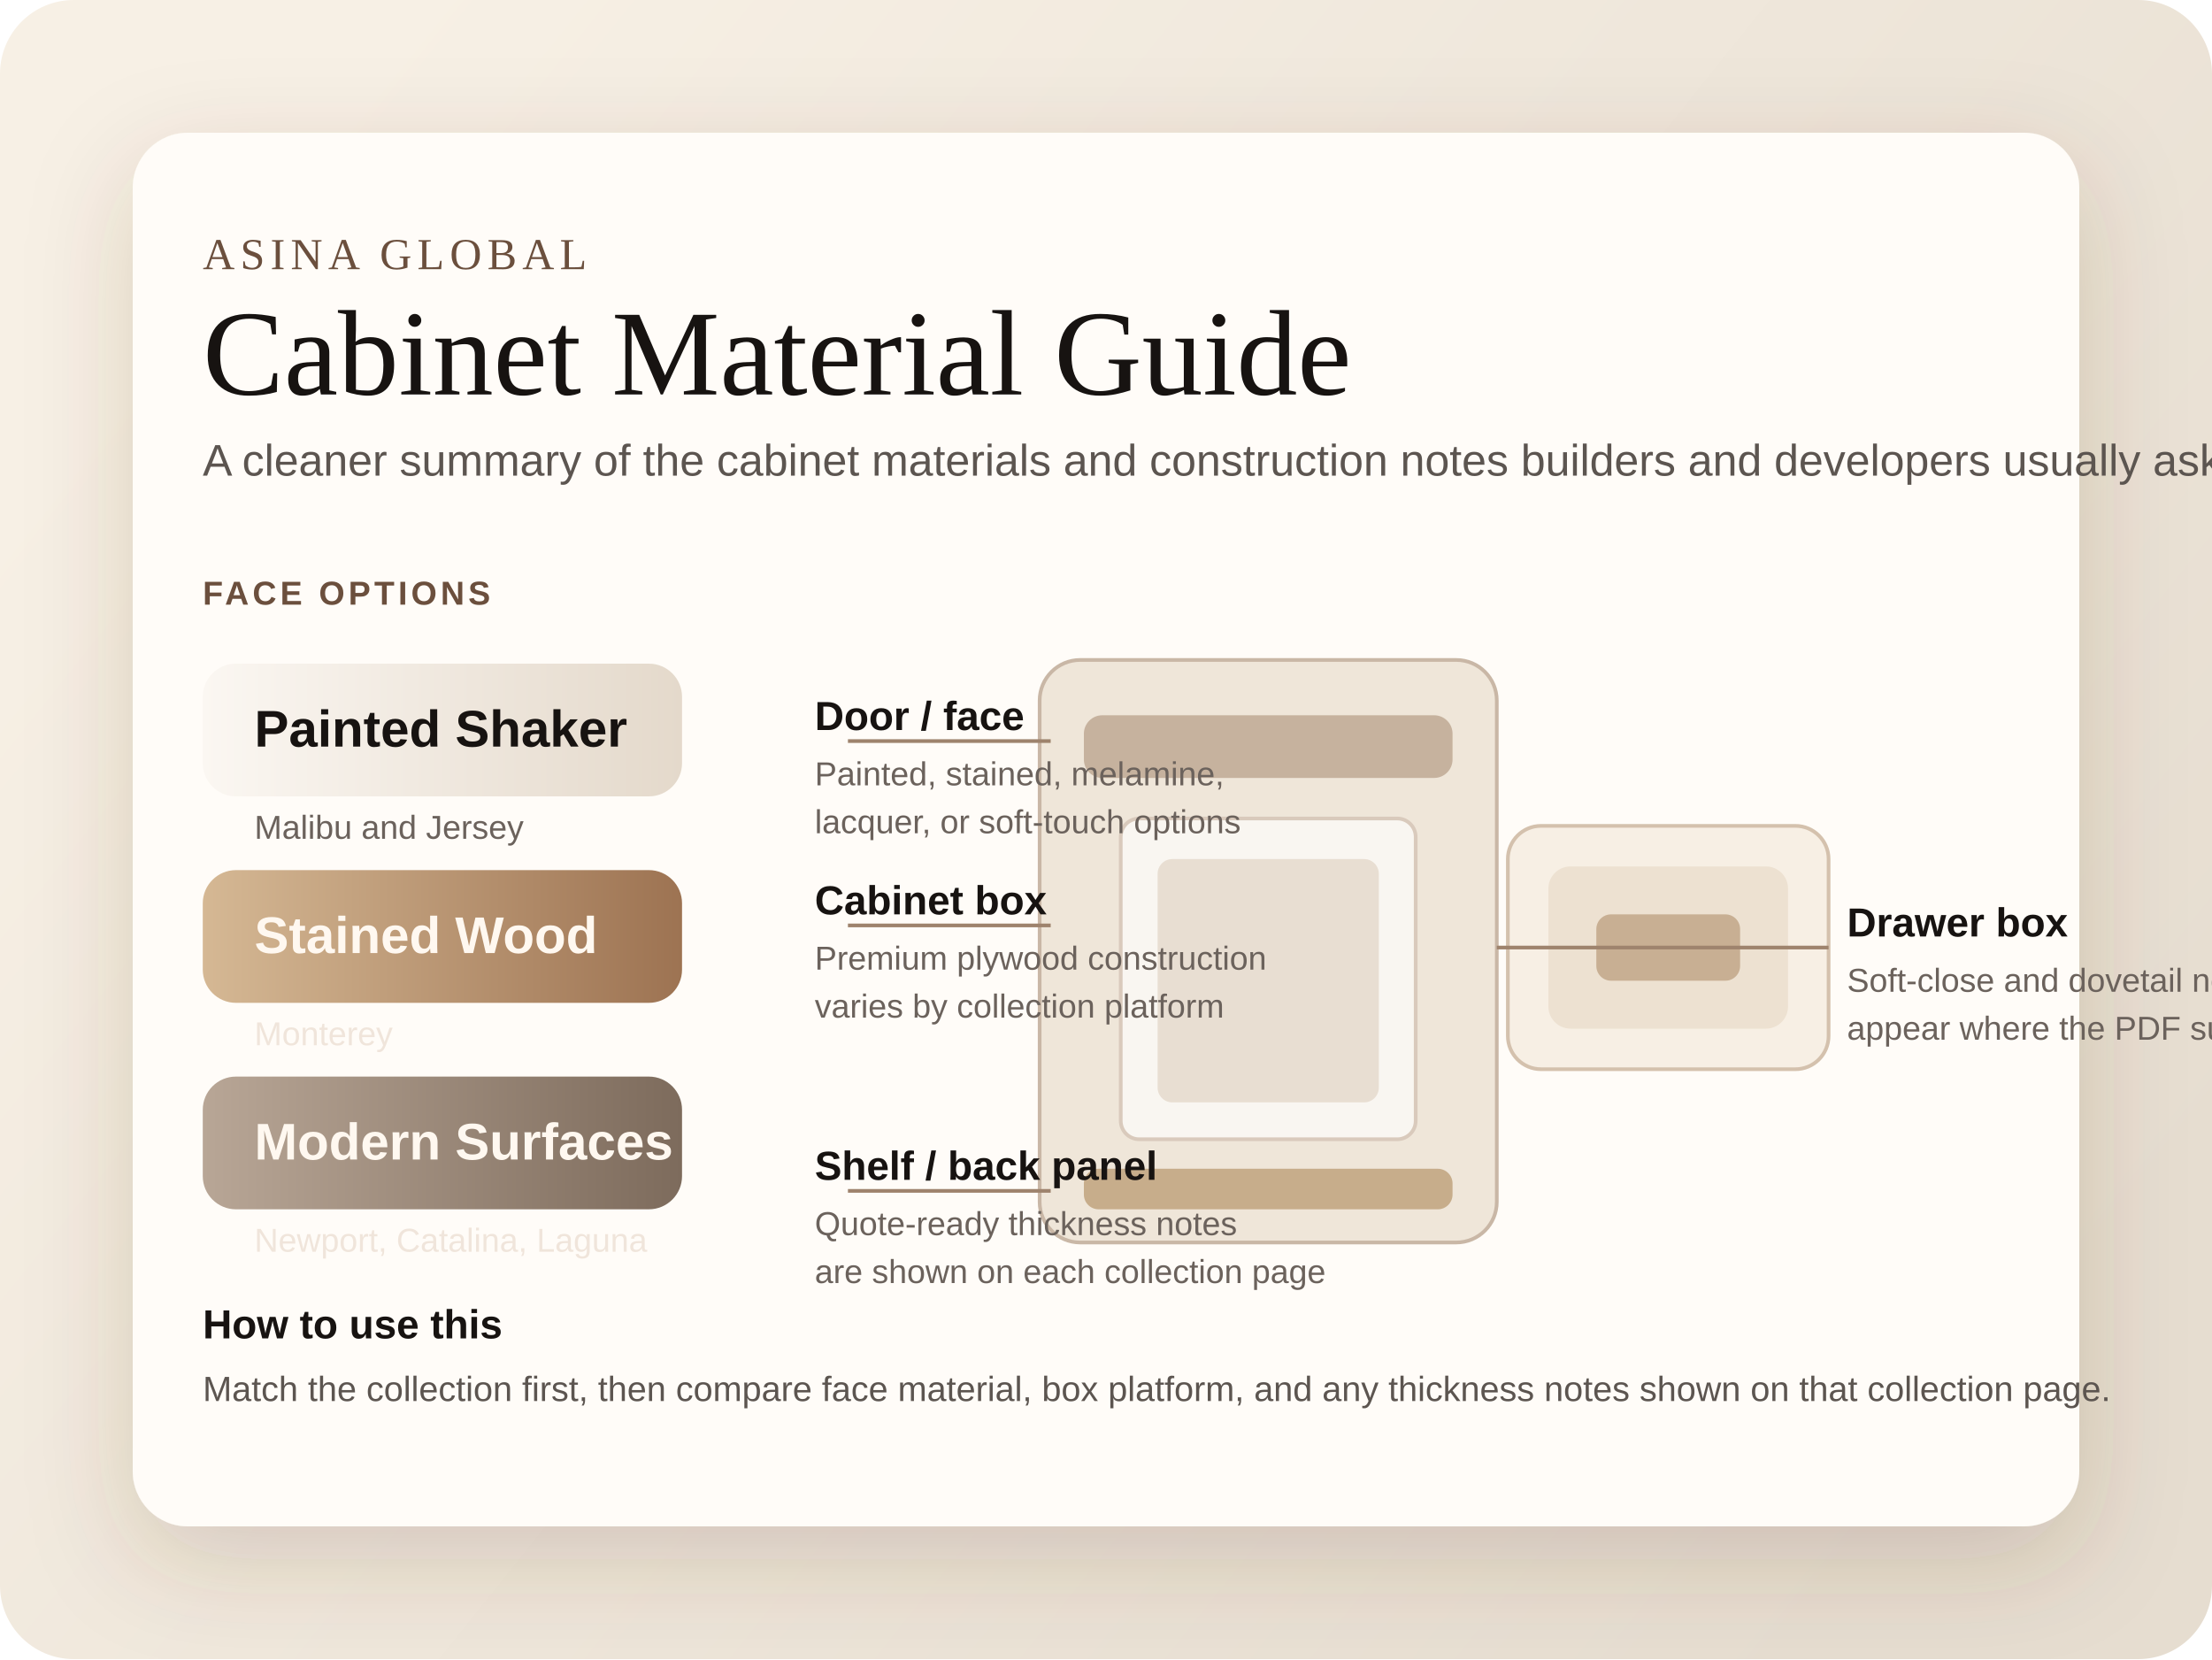
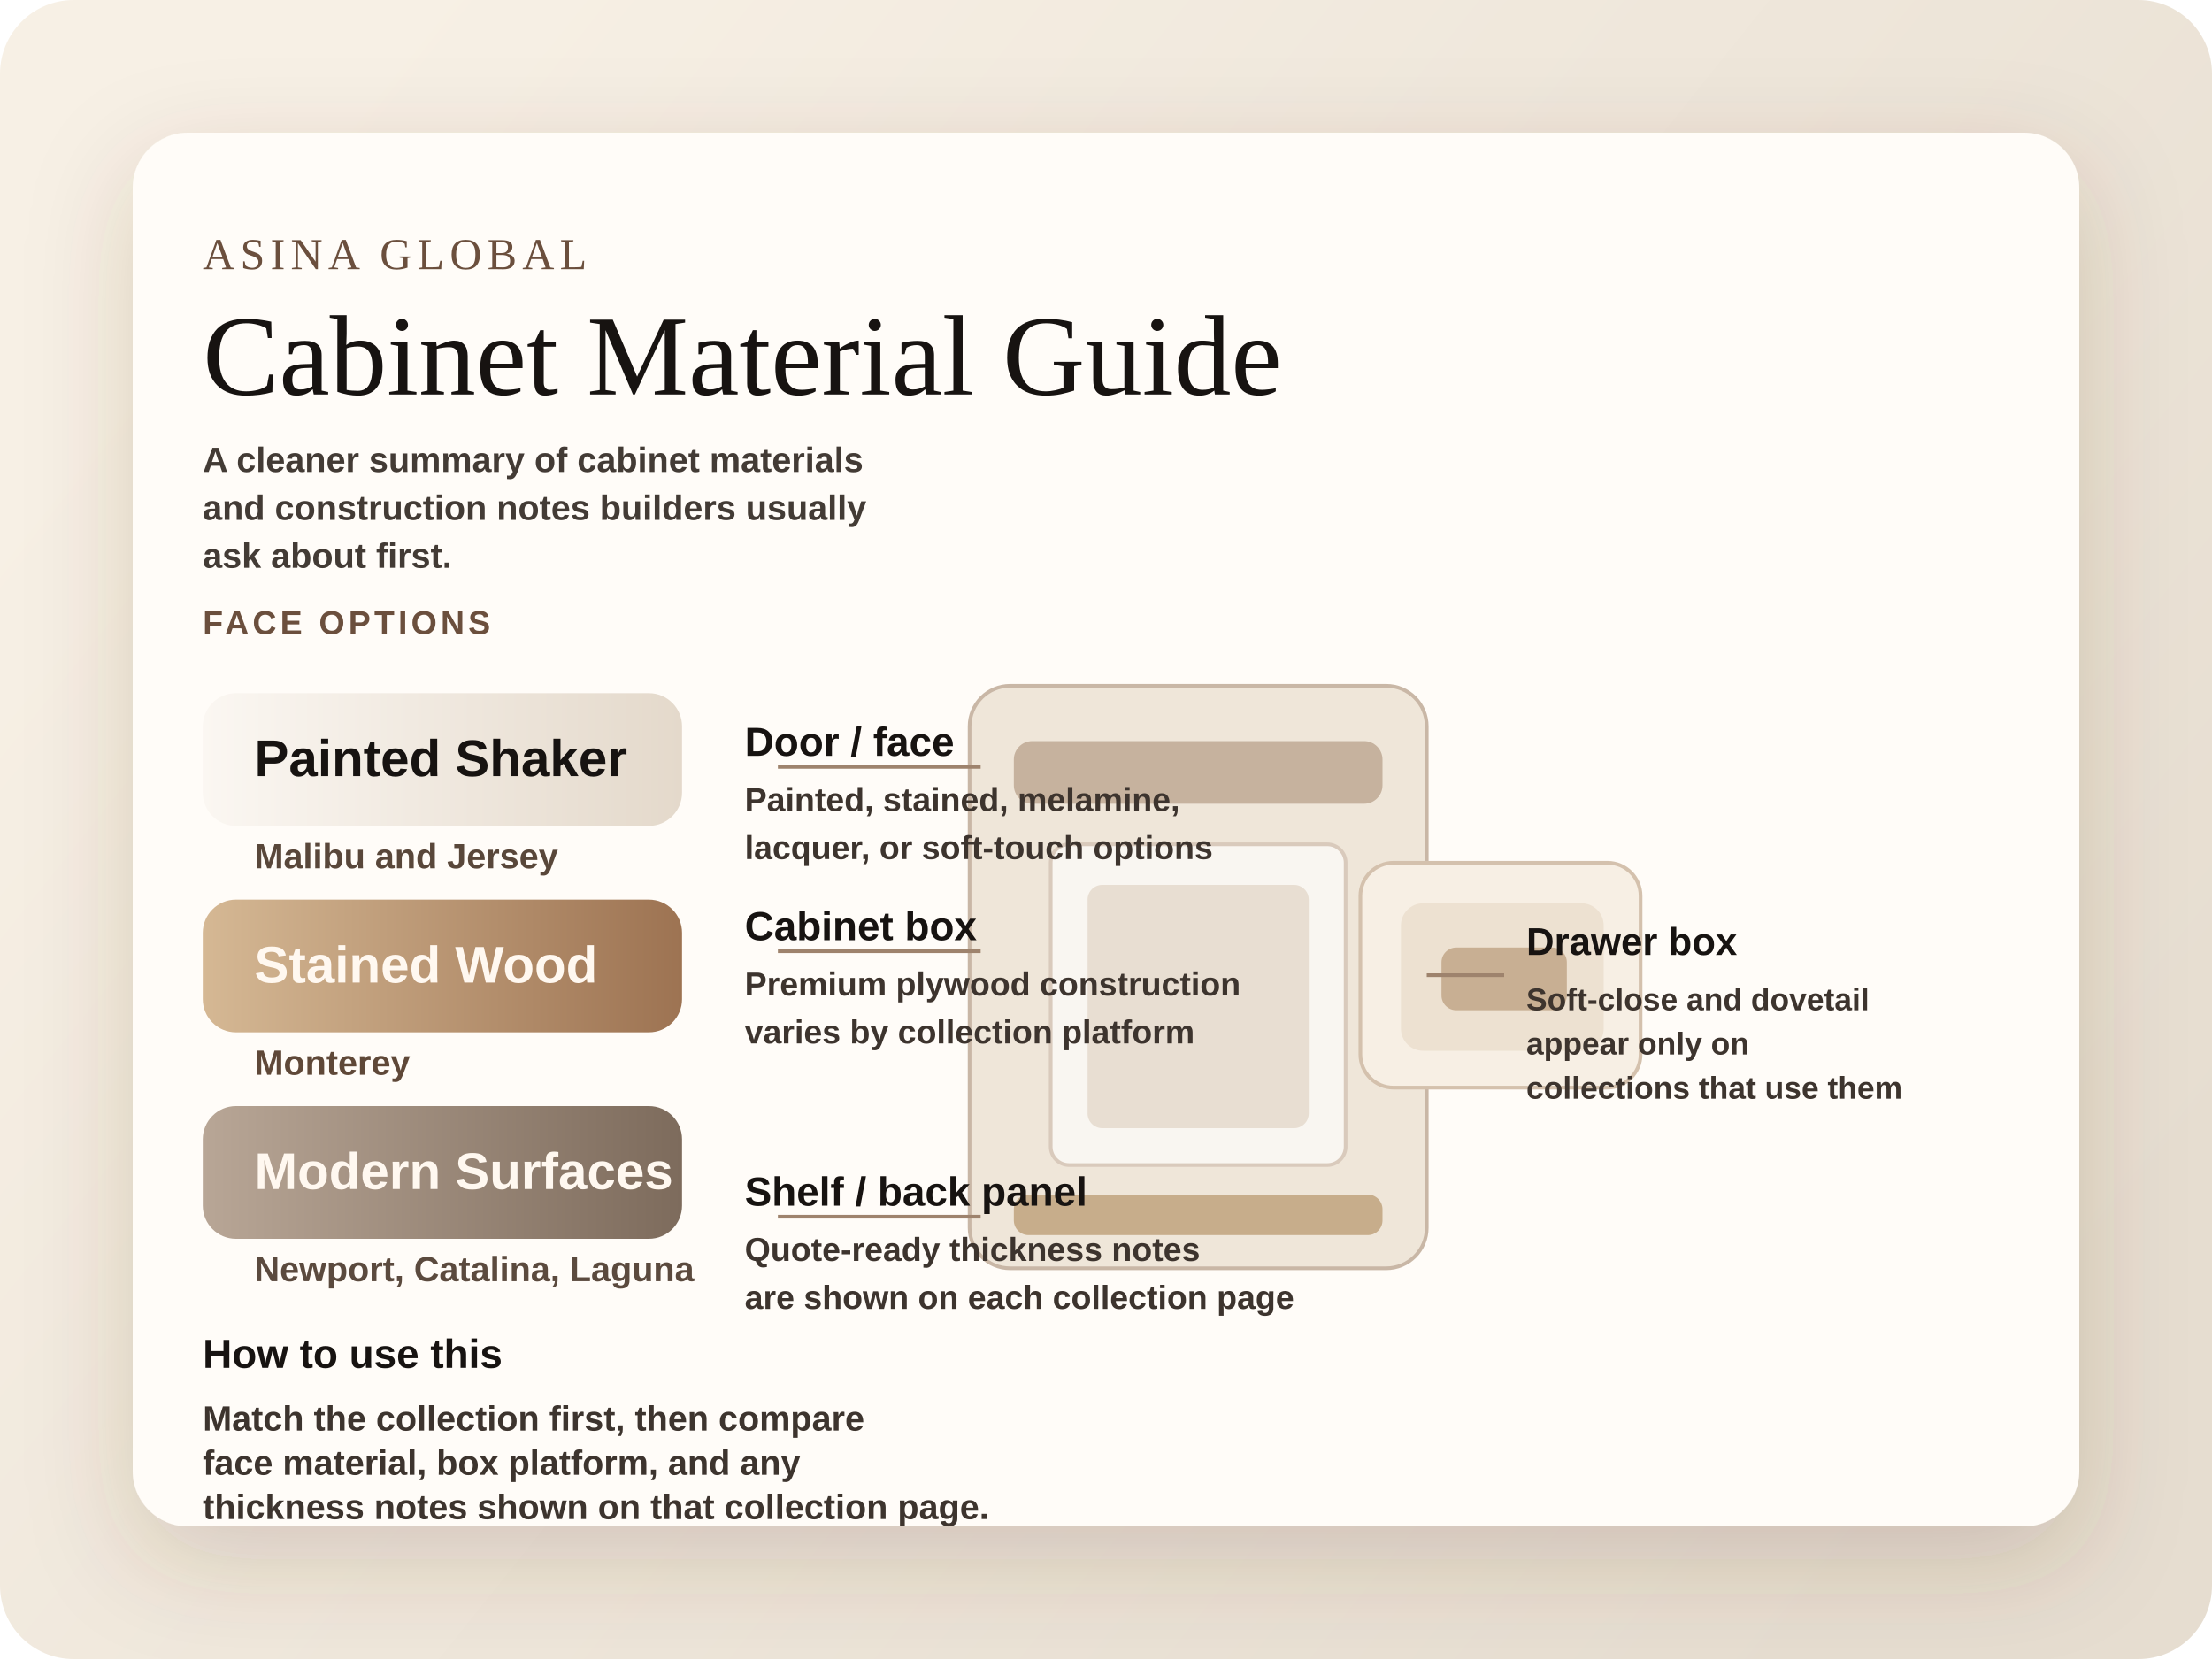
<svg xmlns="http://www.w3.org/2000/svg" width="1200" height="900" viewBox="0 0 1200 900" fill="none">
  <defs>
    <linearGradient id="bg" x1="140" y1="90" x2="1050" y2="820" gradientUnits="userSpaceOnUse">
      <stop stop-color="#F7F0E5" />
      <stop offset="1" stop-color="#E6DDD0" />
    </linearGradient>
    <linearGradient id="panelA" x1="0" y1="0" x2="260" y2="0" gradientUnits="userSpaceOnUse">
      <stop stop-color="#FBF7F2" />
      <stop offset="1" stop-color="#E4D9CB" />
    </linearGradient>
    <linearGradient id="panelB" x1="0" y1="0" x2="260" y2="0" gradientUnits="userSpaceOnUse">
      <stop stop-color="#D5B894" />
      <stop offset="1" stop-color="#9D7352" />
    </linearGradient>
    <linearGradient id="panelC" x1="0" y1="0" x2="260" y2="0" gradientUnits="userSpaceOnUse">
      <stop stop-color="#B8A696" />
      <stop offset="1" stop-color="#7D6B5C" />
    </linearGradient>
    <filter id="shadow" x="0" y="0" width="1200" height="900" filterUnits="userSpaceOnUse" color-interpolation-filters="sRGB">
      <feDropShadow dx="0" dy="18" stdDeviation="28" flood-color="#5A4130" flood-opacity="0.18" />
    </filter>
  </defs>
  <rect width="1200" height="900" rx="40" fill="url(#bg)" />
  <g filter="url(#shadow)">
    <rect x="72" y="72" width="1056" height="756" rx="30" fill="#FFFCF8" />
  </g>
  <text x="110" y="146" fill="#6B4F3D" font-family="Georgia, 'Times New Roman', serif" font-size="24" letter-spacing="3">ASINA GLOBAL</text>
-   <text x="110" y="214" fill="#171311" font-family="Georgia, 'Times New Roman', serif" font-size="66">Cabinet Material Guide</text>
-   <text x="110" y="258" fill="#5C5550" font-family="Arial, sans-serif" font-size="24">A cleaner summary of the cabinet materials and construction notes builders and developers usually ask about first.</text>
-   <g transform="translate(110 328)">
+   <text x="110" y="214" fill="#171311" font-family="Georgia, 'Times New Roman', serif" font-size="62">Cabinet Material Guide</text>
+   <text x="110" y="256" fill="#433B35" font-family="Arial, sans-serif" font-size="19" font-weight="600">A cleaner summary of cabinet materials</text>
+   <text x="110" y="282" fill="#433B35" font-family="Arial, sans-serif" font-size="19" font-weight="600">and construction notes builders usually</text>
+   <text x="110" y="308" fill="#433B35" font-family="Arial, sans-serif" font-size="19" font-weight="600">ask about first.</text>
+   <g transform="translate(110 344)">
    <text x="0" y="0" fill="#6B4F3D" font-family="Arial, sans-serif" font-size="18" font-weight="700" letter-spacing="2">FACE OPTIONS</text>
    <rect x="0" y="32" width="260" height="72" rx="18" fill="url(#panelA)" />
    <text x="28" y="77" fill="#171311" font-family="Arial, sans-serif" font-size="28" font-weight="700">Painted Shaker</text>
-     <text x="28" y="127" fill="#6B625C" font-family="Arial, sans-serif" font-size="18">Malibu and Jersey</text>
+     <text x="28" y="127" fill="#59473A" font-family="Arial, sans-serif" font-size="19" font-weight="600">Malibu and Jersey</text>
    <rect x="0" y="144" width="260" height="72" rx="18" fill="url(#panelB)" />
    <text x="28" y="189" fill="#FFF8F0" font-family="Arial, sans-serif" font-size="28" font-weight="700">Stained Wood</text>
-     <text x="28" y="239" fill="#F0E5DB" font-family="Arial, sans-serif" font-size="18">Monterey</text>
+     <text x="28" y="239" fill="#5F4838" font-family="Arial, sans-serif" font-size="19" font-weight="700">Monterey</text>
    <rect x="0" y="256" width="260" height="72" rx="18" fill="url(#panelC)" />
    <text x="28" y="301" fill="#FFF8F0" font-family="Arial, sans-serif" font-size="28" font-weight="700">Modern Surfaces</text>
-     <text x="28" y="351" fill="#F0E5DB" font-family="Arial, sans-serif" font-size="18">Newport, Catalina, Laguna</text>
+     <text x="28" y="351" fill="#5B4A3E" font-family="Arial, sans-serif" font-size="19" font-weight="700">Newport, Catalina, Laguna</text>
  </g>
-   <g transform="translate(442 316)">
+   <g transform="translate(404 330)">
    <rect x="122" y="42" width="248" height="316" rx="22" fill="#EFE6D9" stroke="#C9B7A6" stroke-width="2" />
    <rect x="146" y="72" width="200" height="34" rx="10" fill="#C6B29E" />
    <rect x="166" y="128" width="160" height="174" rx="10" fill="#F9F6F1" stroke="#D9CABC" stroke-width="2" />
    <rect x="186" y="150" width="120" height="132" rx="8" fill="#E8DED2" />
    <rect x="146" y="318" width="200" height="22" rx="8" fill="#C7AD8B" />
-     <rect x="376" y="132" width="174" height="132" rx="18" fill="#F7EFE4" stroke="#D4C1AD" stroke-width="2" />
-     <rect x="398" y="154" width="130" height="88" rx="12" fill="#EDE1D1" />
-     <rect x="424" y="180" width="78" height="36" rx="8" fill="#C8AF93" />
+     <rect x="334" y="138" width="152" height="122" rx="18" fill="#F7EFE4" stroke="#D4C1AD" stroke-width="2" />
+     <rect x="356" y="160" width="110" height="80" rx="12" fill="#EDE1D1" />
+     <rect x="378" y="184" width="68" height="34" rx="8" fill="#C8AF93" />
    <line x1="18" y1="86" x2="128" y2="86" stroke="#9E836D" stroke-width="2" />
    <line x1="18" y1="186" x2="128" y2="186" stroke="#9E836D" stroke-width="2" />
    <line x1="18" y1="330" x2="128" y2="330" stroke="#9E836D" stroke-width="2" />
-     <line x1="370" y1="198" x2="550" y2="198" stroke="#9E836D" stroke-width="2" />
+     <line x1="370" y1="199" x2="412" y2="199" stroke="#9E836D" stroke-width="2" />
    <text x="0" y="80" fill="#171311" font-family="Arial, sans-serif" font-size="22" font-weight="700">Door / face</text>
-     <text x="0" y="110" fill="#6B625C" font-family="Arial, sans-serif" font-size="18">Painted, stained, melamine,</text>
-     <text x="0" y="136" fill="#6B625C" font-family="Arial, sans-serif" font-size="18">lacquer, or soft-touch options</text>
+     <text x="0" y="110" fill="#3D342E" font-family="Arial, sans-serif" font-size="18" font-weight="600">Painted, stained, melamine,</text>
+     <text x="0" y="136" fill="#3D342E" font-family="Arial, sans-serif" font-size="18" font-weight="600">lacquer, or soft-touch options</text>
    <text x="0" y="180" fill="#171311" font-family="Arial, sans-serif" font-size="22" font-weight="700">Cabinet box</text>
-     <text x="0" y="210" fill="#6B625C" font-family="Arial, sans-serif" font-size="18">Premium plywood construction</text>
-     <text x="0" y="236" fill="#6B625C" font-family="Arial, sans-serif" font-size="18">varies by collection platform</text>
+     <text x="0" y="210" fill="#3D342E" font-family="Arial, sans-serif" font-size="18" font-weight="600">Premium plywood construction</text>
+     <text x="0" y="236" fill="#3D342E" font-family="Arial, sans-serif" font-size="18" font-weight="600">varies by collection platform</text>
    <text x="0" y="324" fill="#171311" font-family="Arial, sans-serif" font-size="22" font-weight="700">Shelf / back panel</text>
-     <text x="0" y="354" fill="#6B625C" font-family="Arial, sans-serif" font-size="18">Quote-ready thickness notes</text>
-     <text x="0" y="380" fill="#6B625C" font-family="Arial, sans-serif" font-size="18">are shown on each collection page</text>
-     <text x="560" y="192" fill="#171311" font-family="Arial, sans-serif" font-size="22" font-weight="700">Drawer box</text>
-     <text x="560" y="222" fill="#6B625C" font-family="Arial, sans-serif" font-size="18">Soft-close and dovetail notes</text>
-     <text x="560" y="248" fill="#6B625C" font-family="Arial, sans-serif" font-size="18">appear where the PDF supports them</text>
+     <text x="0" y="354" fill="#3D342E" font-family="Arial, sans-serif" font-size="18" font-weight="600">Quote-ready thickness notes</text>
+     <text x="0" y="380" fill="#3D342E" font-family="Arial, sans-serif" font-size="18" font-weight="600">are shown on each collection page</text>
+     <text x="424" y="188" fill="#171311" font-family="Arial, sans-serif" font-size="21" font-weight="700">Drawer box</text>
+     <text x="424" y="218" fill="#3D342E" font-family="Arial, sans-serif" font-size="17" font-weight="600">Soft-close and dovetail</text>
+     <text x="424" y="242" fill="#3D342E" font-family="Arial, sans-serif" font-size="17" font-weight="600">appear only on</text>
+     <text x="424" y="266" fill="#3D342E" font-family="Arial, sans-serif" font-size="17" font-weight="600">collections that use them</text>
  </g>
-   <g transform="translate(110 726)">
+   <g transform="translate(110 742)">
    <text x="0" y="0" fill="#171311" font-family="Arial, sans-serif" font-size="22" font-weight="700">How to use this</text>
-     <text x="0" y="34" fill="#5C5550" font-family="Arial, sans-serif" font-size="19">Match the collection first, then compare face material, box platform, and any thickness notes shown on that collection page.</text>
+     <text x="0" y="34" fill="#3D342E" font-family="Arial, sans-serif" font-size="19" font-weight="600">Match the collection first, then compare</text>
+     <text x="0" y="58" fill="#3D342E" font-family="Arial, sans-serif" font-size="19" font-weight="600">face material, box platform, and any</text>
+     <text x="0" y="82" fill="#3D342E" font-family="Arial, sans-serif" font-size="19" font-weight="600">thickness notes shown on that collection page.</text>
  </g>
</svg>
